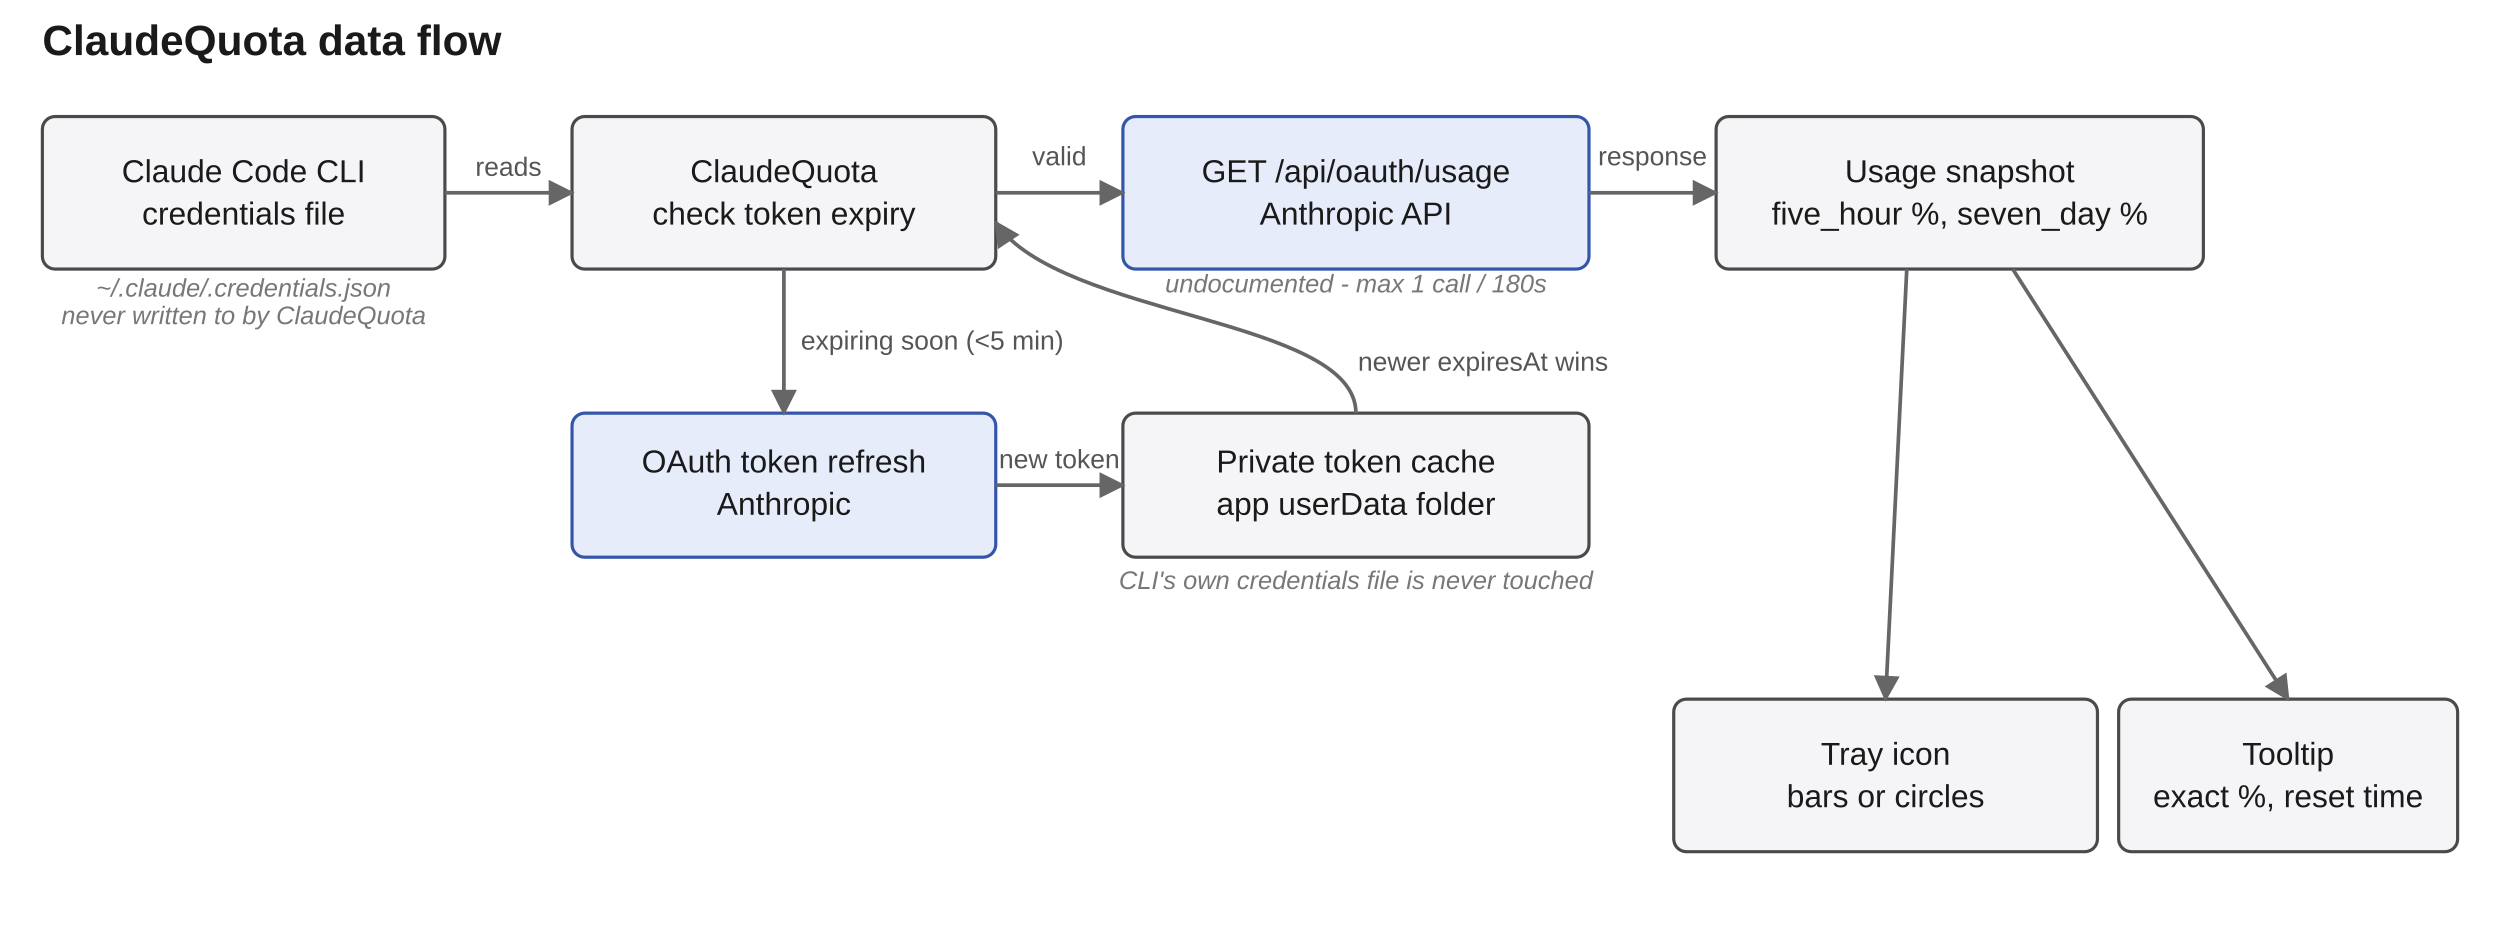
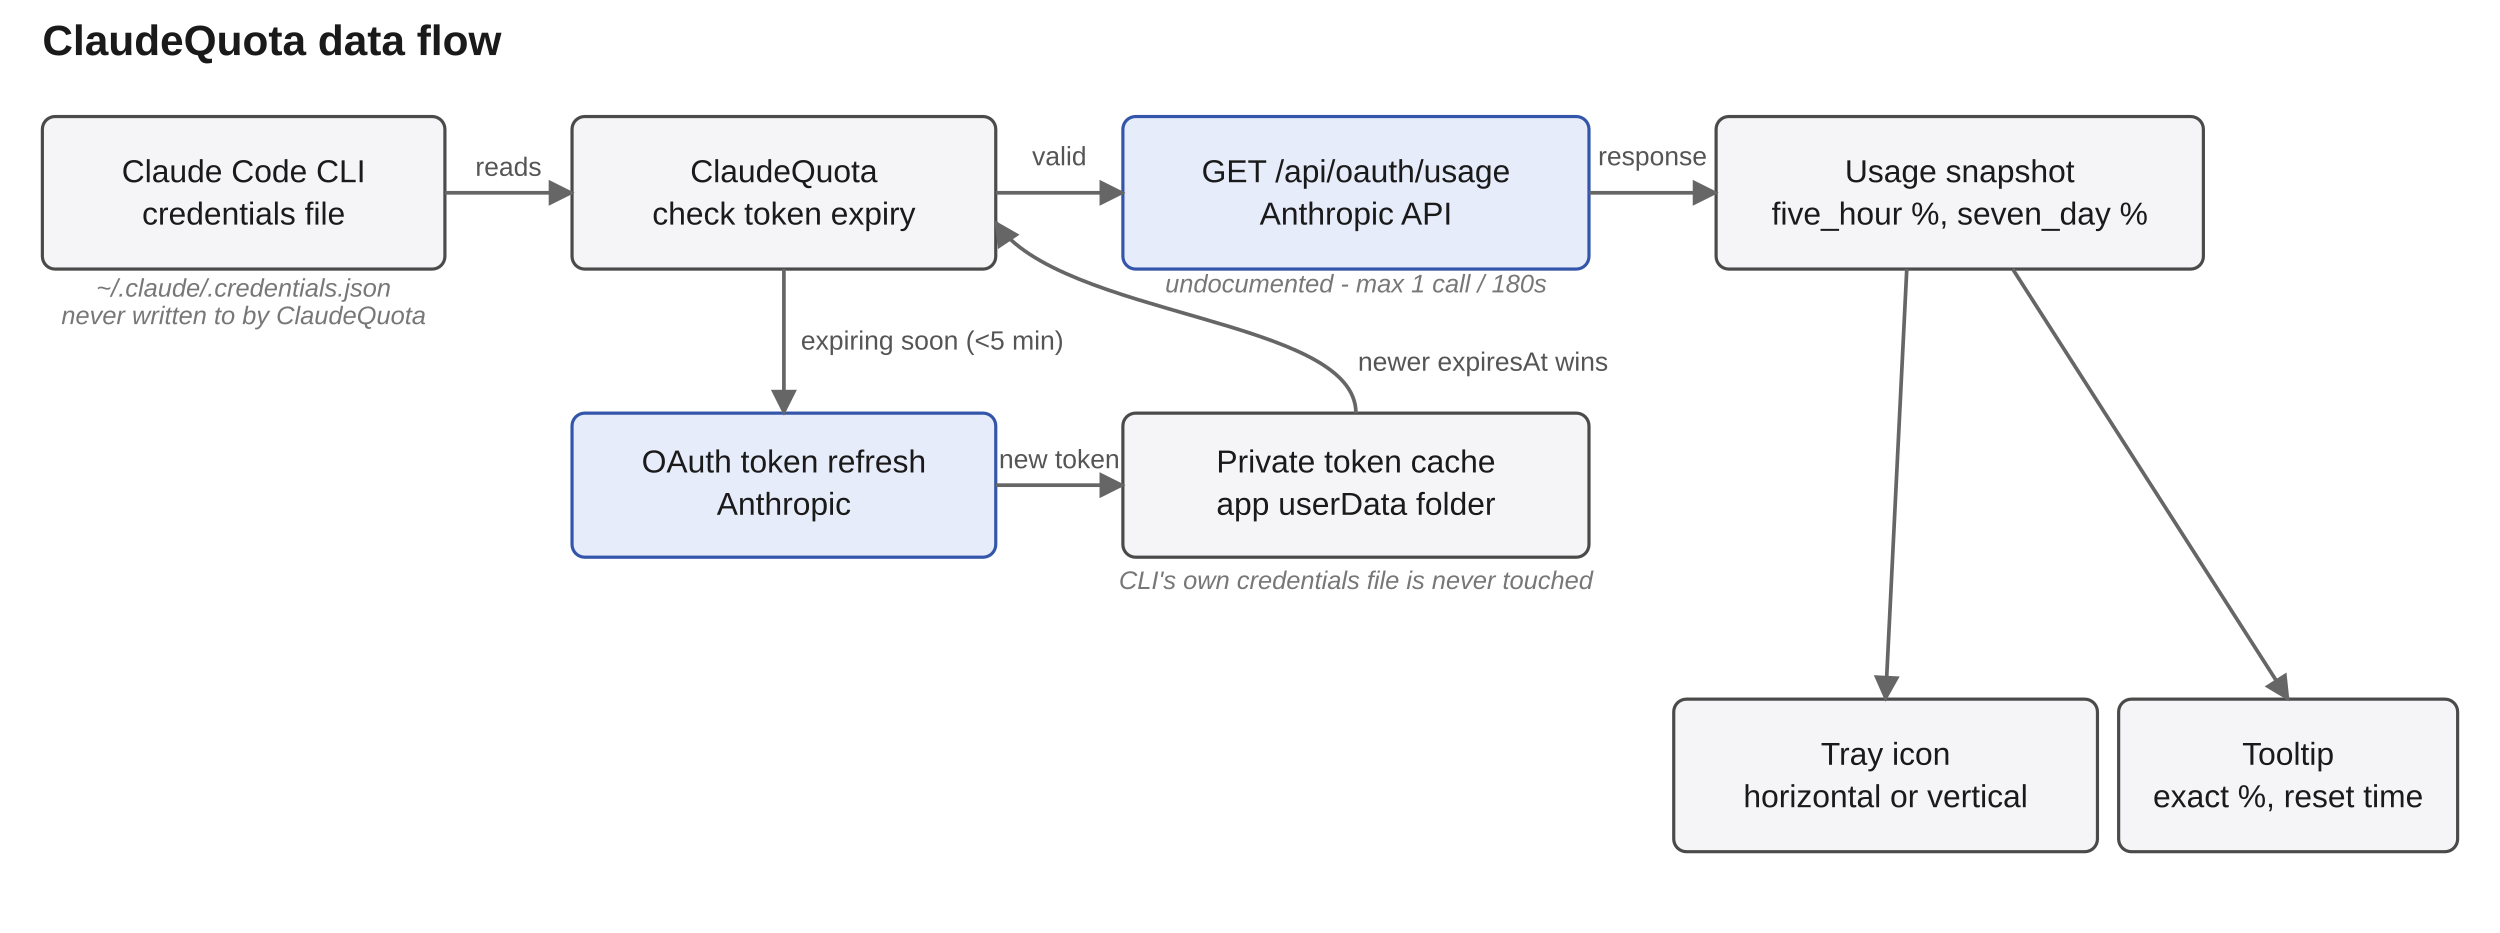
<svg xmlns="http://www.w3.org/2000/svg" viewBox="0 0 1180 440" font-family="Segoe UI, Arial, sans-serif">
  <defs>
    <marker id="arrow" viewBox="0 0 10 10" refX="9" refY="5" markerWidth="7" markerHeight="7" orient="auto-start-reverse">
      <path d="M0,0 L10,5 L0,10 z" class="arrowhead" />
    </marker>
  </defs>
  <style>
    text { font-size: 15px; }
    .title { font-size: 20px; font-weight: 600; fill: #1a1a1a; }
    .box rect { fill: #f5f5f7; stroke: #4a4a4a; stroke-width: 1.5; }
    .box text { fill: #1a1a1a; }
    .box.accent rect { fill: #e6ecf9; stroke: #3355aa; }
    .box.accent text { fill: #1a1a1a; }
    .arrow { stroke: #666666; stroke-width: 1.75; fill: none; }
    .arrowhead { fill: #666666; }
    .edge-label { fill: #555555; font-size: 12.5px; }
    .note { fill: #777777; font-size: 12px; font-style: italic; }

    @media (prefers-color-scheme: dark) {
      .title { fill: #f0f0f0; }
      .box rect { fill: #2a2a2e; stroke: #9a9a9a; }
      .box text { fill: #f0f0f0; }
      .box.accent rect { fill: #24344a; stroke: #7aa2e8; }
      .box.accent text { fill: #f0f0f0; }
      .arrow { stroke: #aaaaaa; }
      .arrowhead { fill: #aaaaaa; }
      .edge-label { fill: #bbbbbb; }
      .note { fill: #999999; }
    }
  </style>
  <text x="20" y="26" class="title">ClaudeQuota data flow</text>
  <g class="box">
    <rect x="20" y="55" width="190" height="72" rx="6" />
    <text x="115" y="86" text-anchor="middle">Claude Code CLI</text>
    <text x="115" y="106" text-anchor="middle">credentials file</text>
  </g>
  <text x="115" y="140" text-anchor="middle" class="note">~/.claude/.credentials.json</text>
  <text x="115" y="153" text-anchor="middle" class="note">never written to by ClaudeQuota</text>
  <g class="box">
    <rect x="270" y="55" width="200" height="72" rx="6" />
    <text x="370" y="86" text-anchor="middle">ClaudeQuota</text>
    <text x="370" y="106" text-anchor="middle">check token expiry</text>
  </g>
  <g class="box accent">
    <rect x="530" y="55" width="220" height="72" rx="6" />
    <text x="640" y="86" text-anchor="middle">GET /api/oauth/usage</text>
    <text x="640" y="106" text-anchor="middle">Anthropic API</text>
  </g>
  <g class="box">
    <rect x="810" y="55" width="230" height="72" rx="6" />
    <text x="925" y="86" text-anchor="middle">Usage snapshot</text>
    <text x="925" y="106" text-anchor="middle">five_hour %, seven_day %</text>
  </g>
  <path class="arrow" marker-end="url(#arrow)" d="M210,91 L270,91" />
  <text x="240" y="83" text-anchor="middle" class="edge-label">reads</text>
  <path class="arrow" marker-end="url(#arrow)" d="M470,91 L530,91" />
  <text x="500" y="78" text-anchor="middle" class="edge-label">valid</text>
  <path class="arrow" marker-end="url(#arrow)" d="M750,91 L810,91" />
  <text x="780" y="78" text-anchor="middle" class="edge-label">response</text>
  <g class="box accent">
    <rect x="270" y="195" width="200" height="68" rx="6" />
    <text x="370" y="223" text-anchor="middle">OAuth token refresh</text>
    <text x="370" y="243" text-anchor="middle">Anthropic</text>
  </g>
  <g class="box">
    <rect x="530" y="195" width="220" height="68" rx="6" />
    <text x="640" y="223" text-anchor="middle">Private token cache</text>
    <text x="640" y="243" text-anchor="middle">app userData folder</text>
  </g>
  <text x="640" y="278" text-anchor="middle" class="note">CLI's own credentials file is never touched</text>
  <text x="640" y="138" text-anchor="middle" class="note">undocumented - max 1 call / 180s</text>
  <path class="arrow" marker-end="url(#arrow)" d="M370,127 L370,195" />
  <text x="378" y="165" class="edge-label">expiring soon (&lt;5 min)</text>
  <path class="arrow" marker-end="url(#arrow)" d="M470,229 L530,229" />
  <text x="500" y="221" text-anchor="middle" class="edge-label">new token</text>
  <path class="arrow" marker-end="url(#arrow)" d="M640,195 C 640,150 500,150 470,105" />
  <text x="700" y="175" text-anchor="middle" class="edge-label">newer expiresAt wins</text>
  <g class="box">
    <rect x="790" y="330" width="200" height="72" rx="6" />
    <text x="890" y="361" text-anchor="middle">Tray icon</text>
-     <text x="890" y="381" text-anchor="middle">bars or circles</text>
+     <text x="890" y="381" text-anchor="middle">horizontal or vertical</text>
  </g>
  <g class="box">
    <rect x="1000" y="330" width="160" height="72" rx="6" />
    <text x="1080" y="361" text-anchor="middle">Tooltip</text>
    <text x="1080" y="381" text-anchor="middle">exact %, reset time</text>
  </g>
  <path class="arrow" marker-end="url(#arrow)" d="M900,127 L890,330" />
  <path class="arrow" marker-end="url(#arrow)" d="M950,127 L1080,330" />
</svg>
